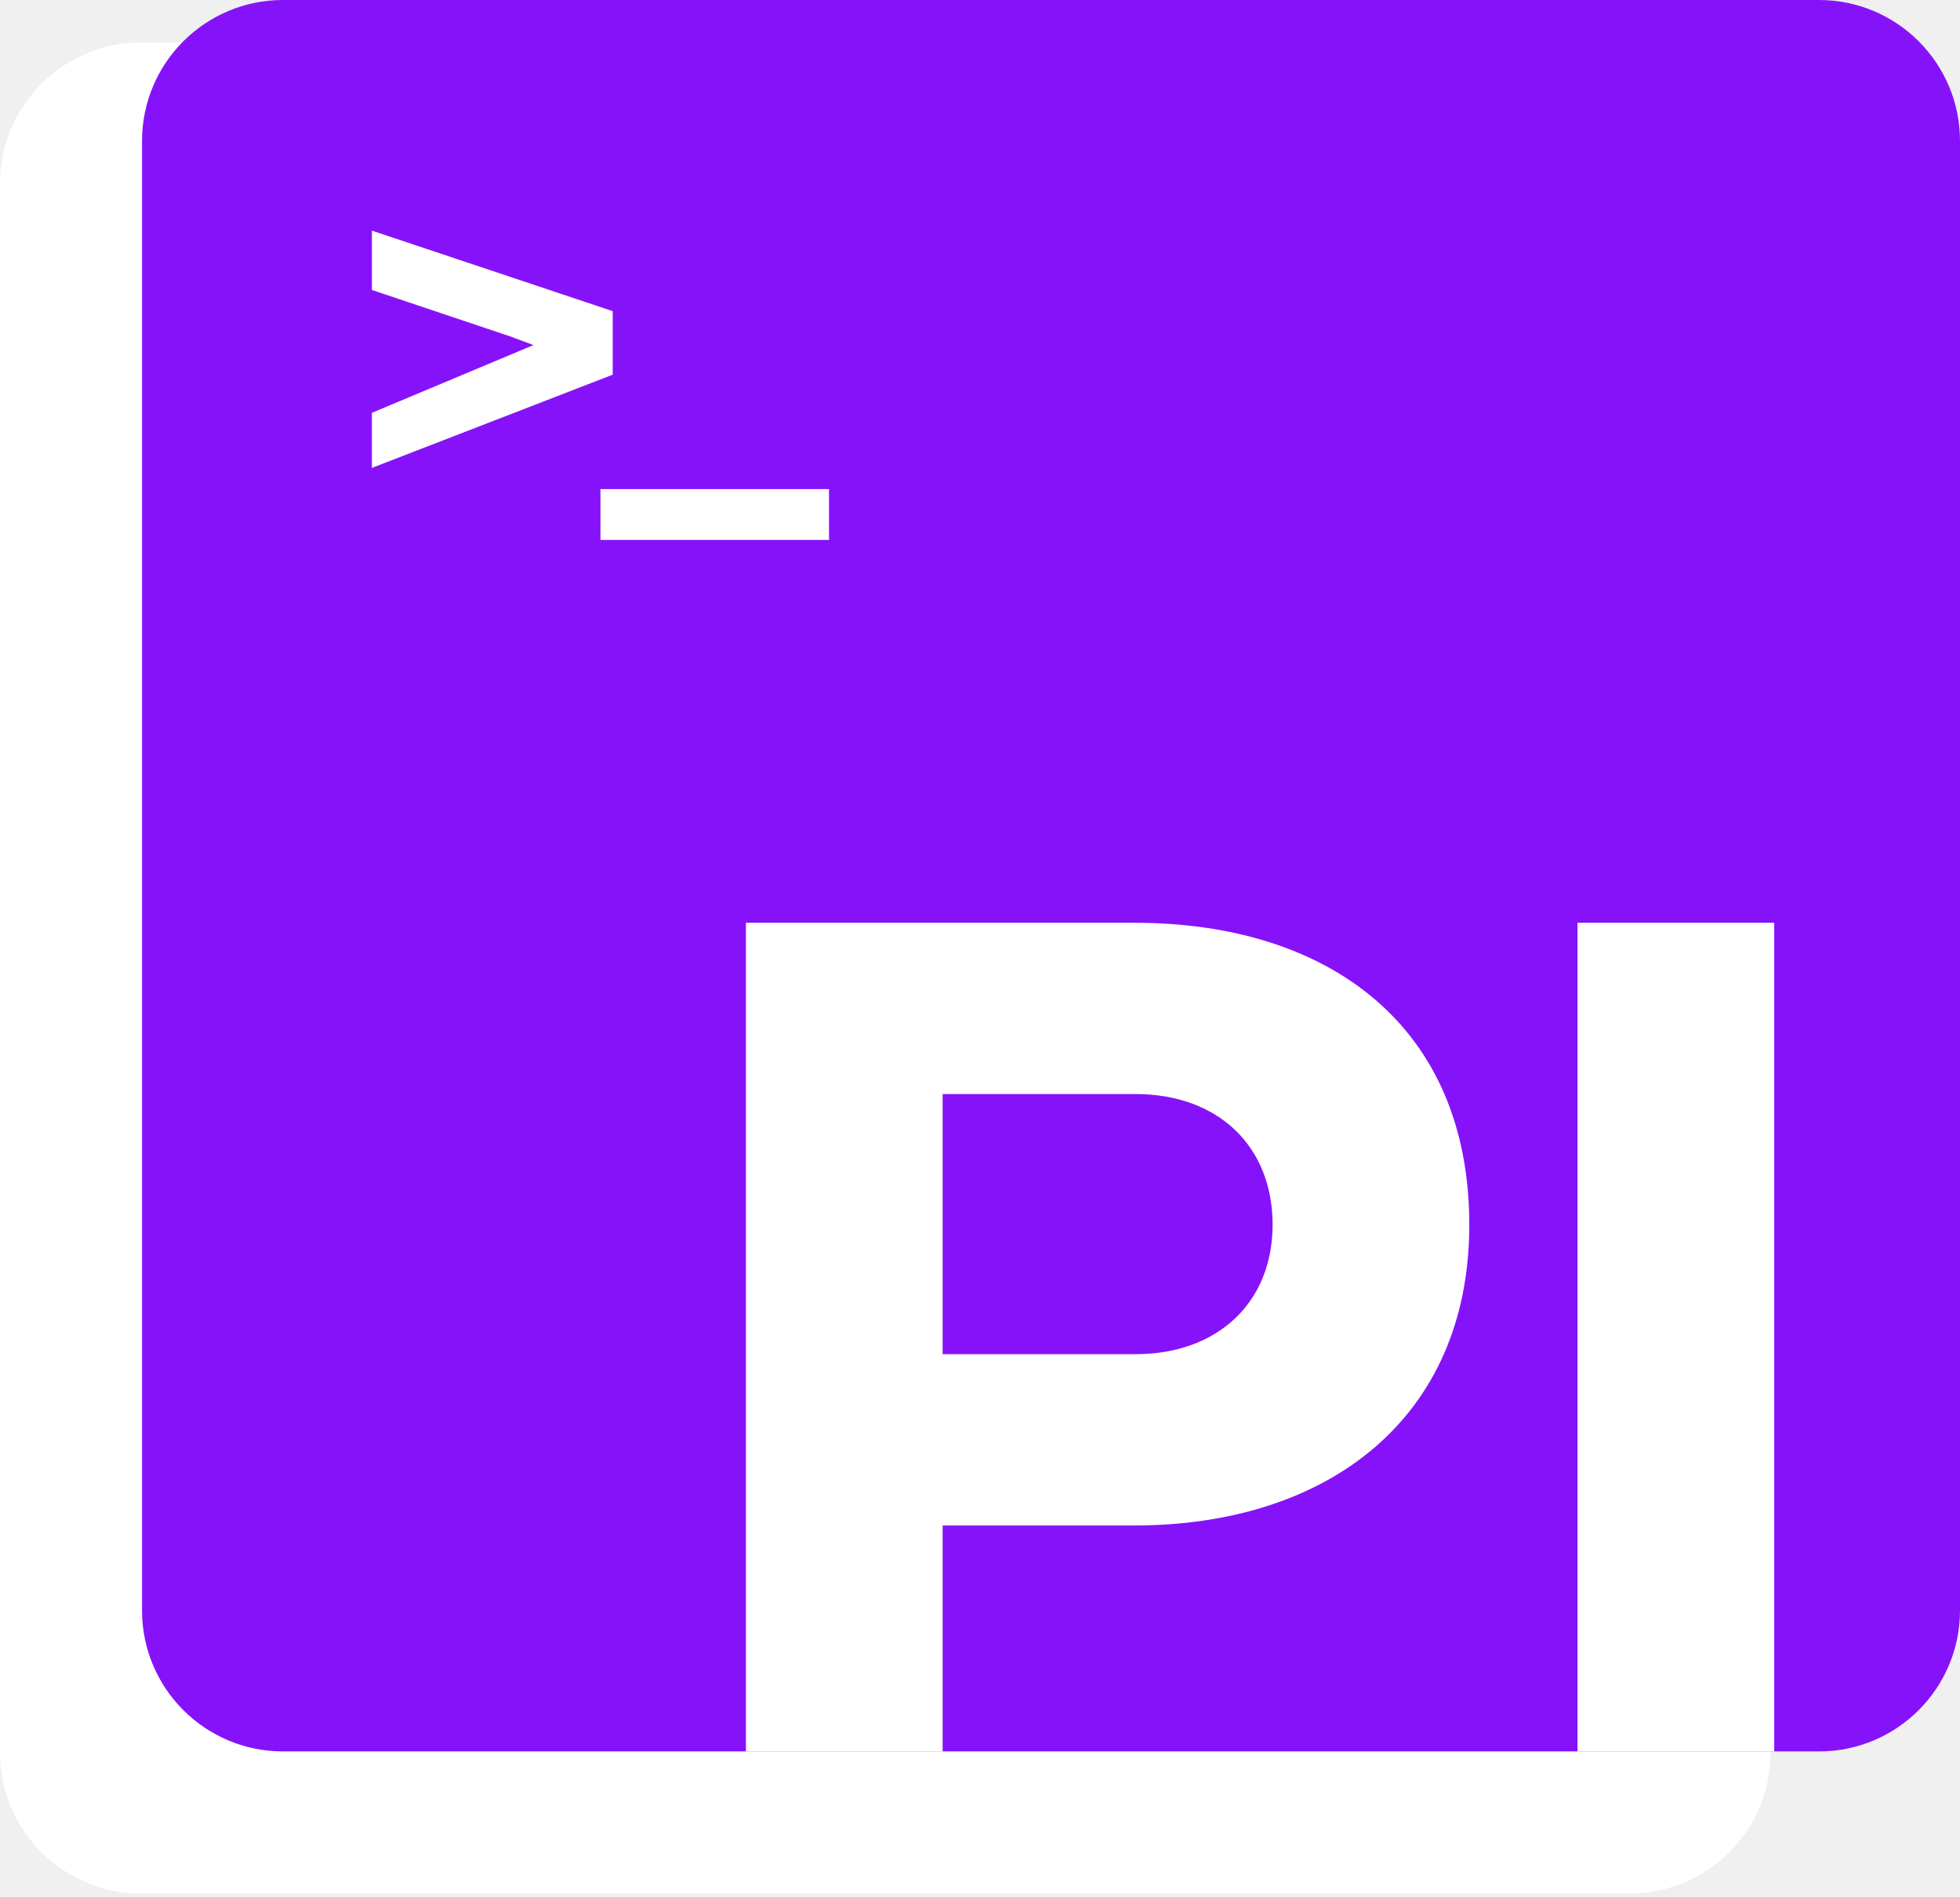
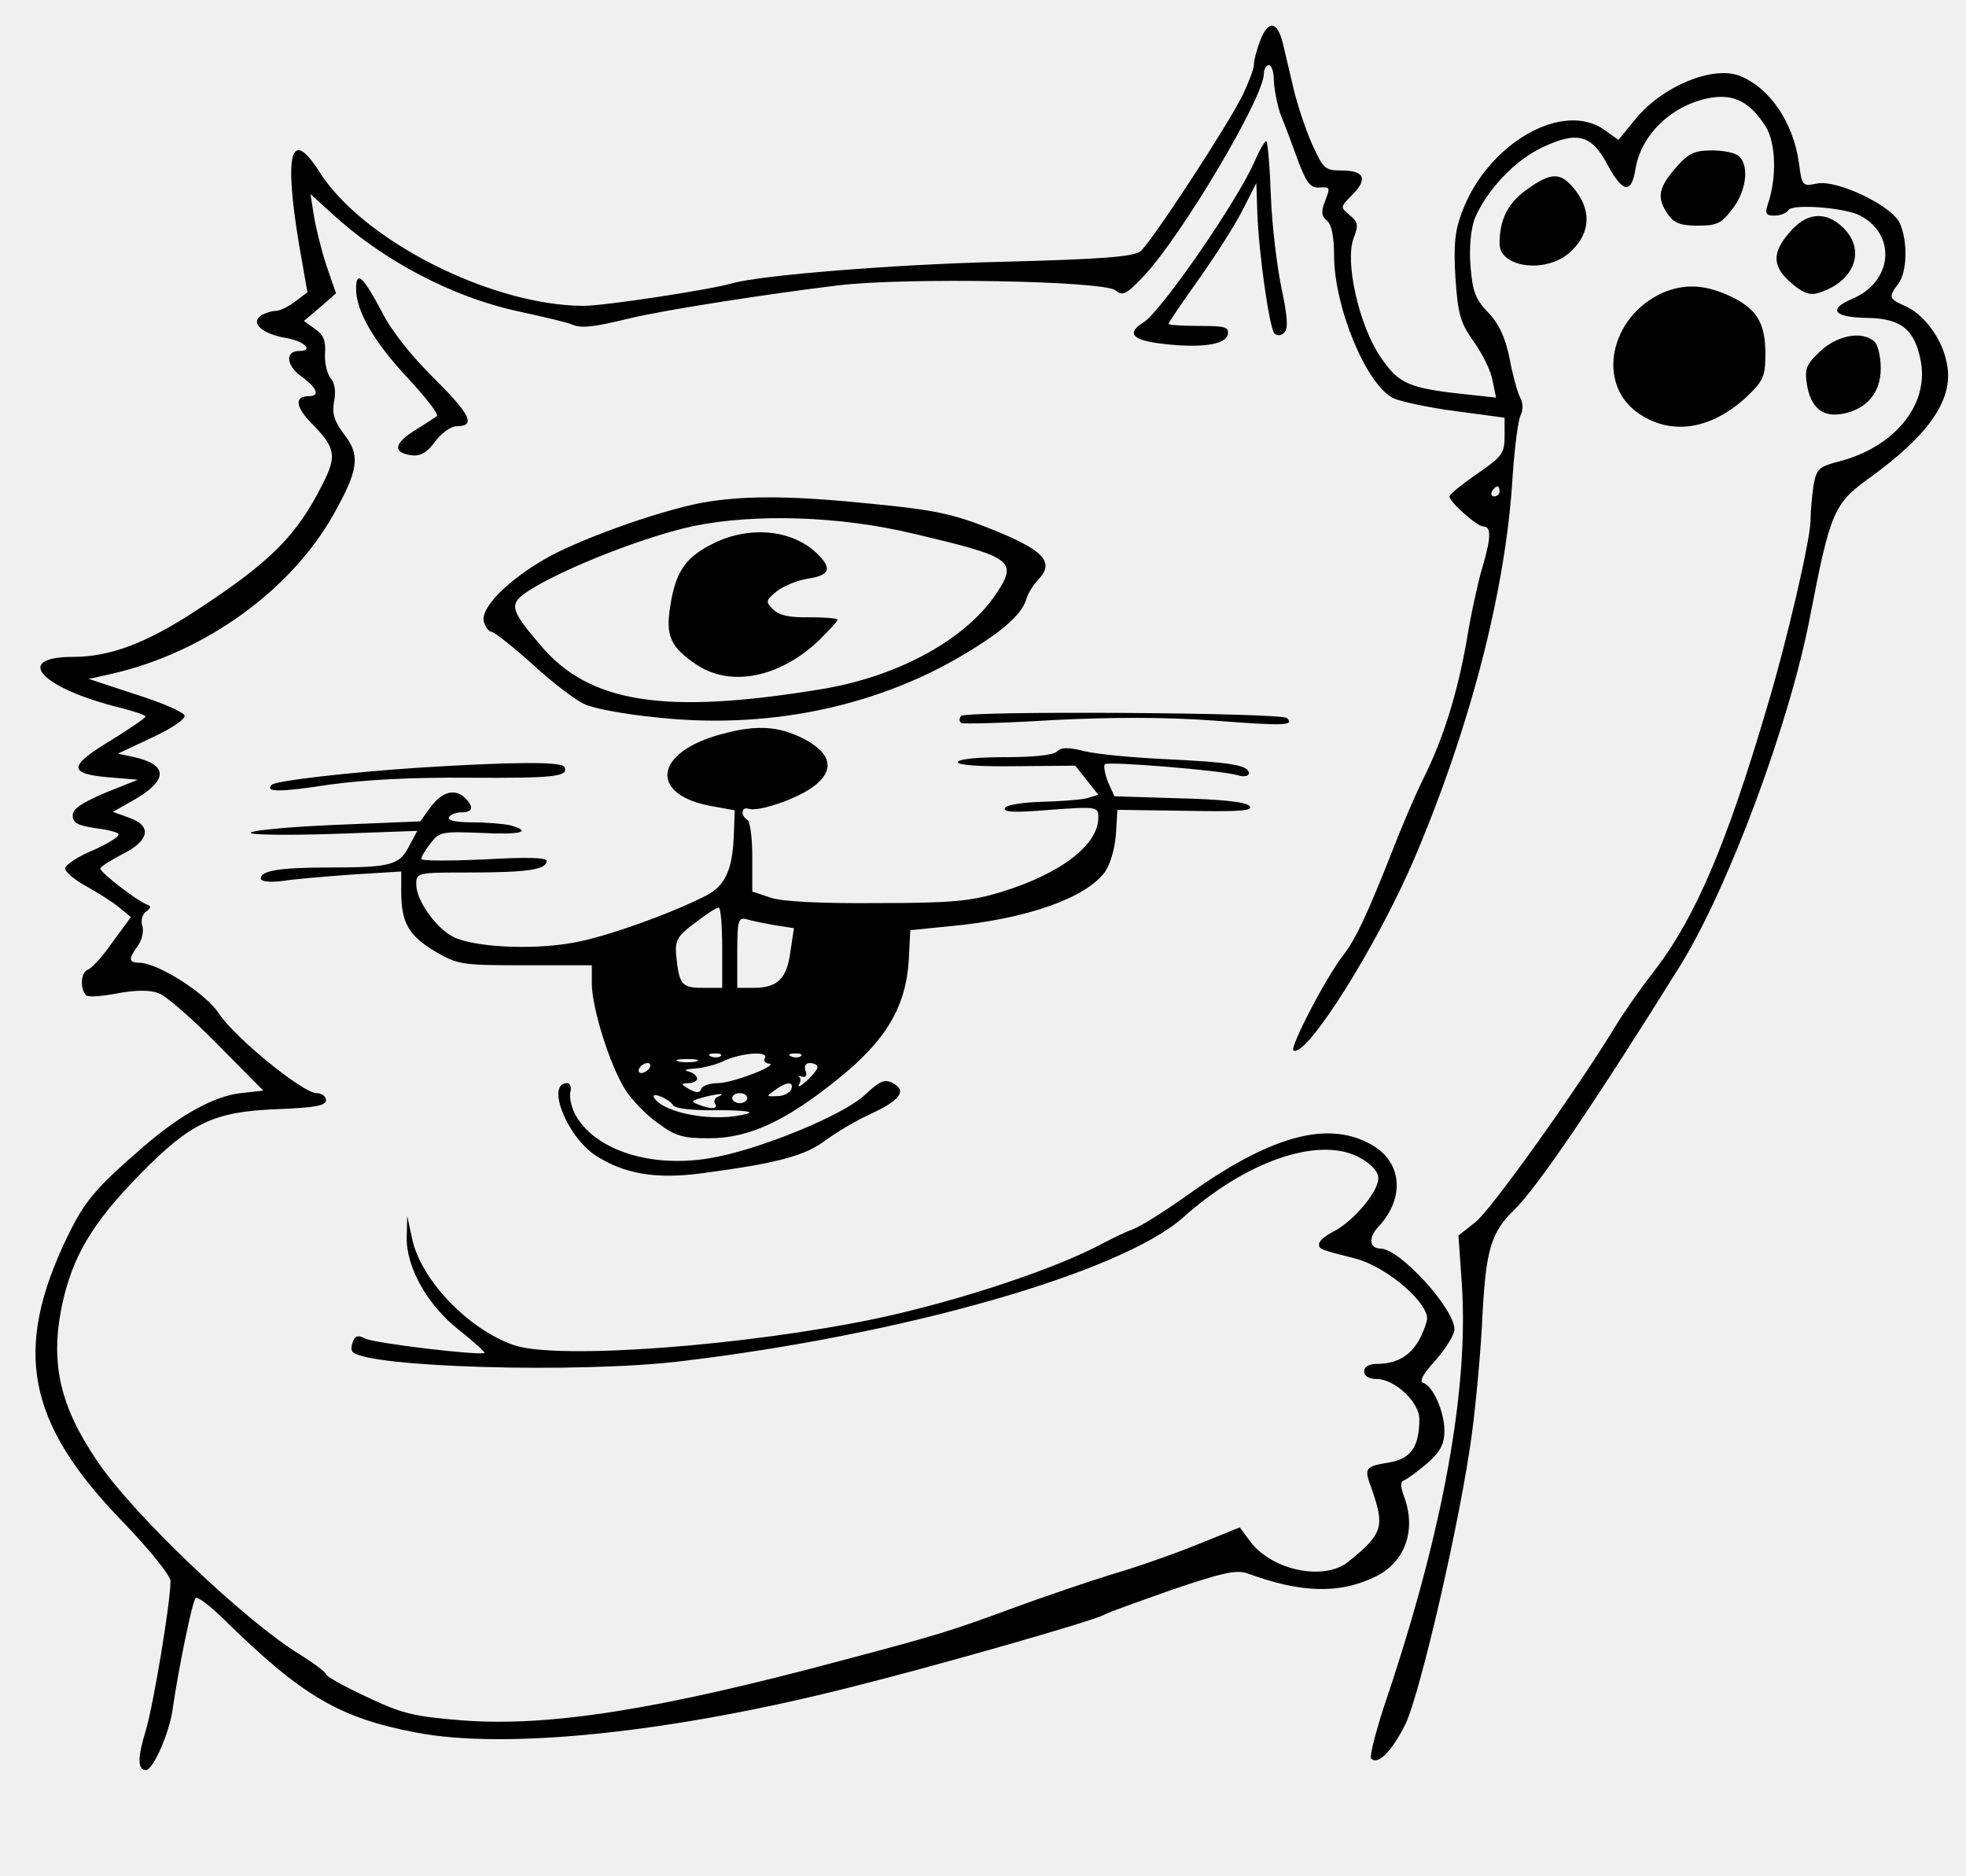
- <svg xmlns="http://www.w3.org/2000/svg" width="278" height="269" viewBox="0 0 278 269" fill="none">
-   <rect y="6.044" width="251.14" height="262.556" rx="20" fill="white" />
-   <g clip-path="url(#clip0_1721_369)">
-     <rect x="20.145" width="257.855" height="248.454" rx="20" fill="#8612FA" />
-     <path d="M105.8 265H133.7V216.4H160.88C188.24 216.4 208.4 201.28 208.4 173.74C208.4 145.66 188.6 130.9 160.88 130.9H105.8V265ZM133.7 192.1V155.2H161.06C172.76 155.2 180.5 162.58 180.5 173.74C180.5 184.72 172.76 192.1 161.06 192.1H133.7ZM223.749 265H251.649V130.9H223.749V265Z" fill="white" />
-     <path d="M86.902 53.153L52.747 66.376L52.746 58.562L82.85 45.94L86.902 53.153Z" fill="white" />
-     <path d="M86.903 53.153L72.43 47.743L52.748 41.133L52.748 32.716L86.903 44.137L86.903 53.153Z" fill="white" />
-     <path d="M117.584 69.381V76.594H85.166V69.381H117.584Z" fill="white" />
+ <svg xmlns="http://www.w3.org/2000/svg" version="1.0" width="392pt" height="374pt" viewBox="0 0 392 374" preserveAspectRatio="xMidYMid meet">
+   <g transform="translate(0,374) scale(0.1,-0.1)" fill="#000000" stroke="none">
+     <path d="M2512 3657 c-7 -18 -12 -39 -12 -47 0 -7 -10 -34 -22 -59 -28 -58 -182 -294 -204 -312 -13 -11 -78 -16 -273 -21 -217 -5 -486 -27 -541 -43 -45 -13 -255 -45 -297 -45 -184 1 -439 130 -526 267 -57 90 -71 39 -41 -143 l17 -97 -24 -18 c-13 -10 -31 -19 -39 -19 -8 0 -21 -4 -29 -9 -23 -15 2 -37 49 -45 37 -6 57 -26 26 -26 -28 0 -25 -29 4 -50 32 -23 39 -40 16 -40 -30 0 -27 -22 7 -56 46 -47 49 -63 20 -120 -52 -103 -103 -154 -251 -251 -99 -65 -172 -93 -246 -93 -121 0 -65 -62 92 -101 28 -7 52 -15 52 -18 0 -3 -31 -24 -68 -47 -85 -51 -87 -67 -7 -74 l60 -5 -65 -26 c-47 -20 -65 -32 -65 -45 0 -15 10 -20 42 -25 24 -3 46 -8 49 -12 4 -4 -18 -18 -49 -32 -32 -13 -57 -30 -57 -37 0 -7 19 -23 43 -36 23 -13 52 -31 65 -42 l23 -19 -36 -49 c-19 -28 -42 -53 -50 -56 -14 -5 -16 -38 -3 -51 3 -4 31 -2 62 4 38 7 65 7 83 0 14 -5 67 -51 117 -102 l91 -92 -45 -5 c-53 -6 -120 -43 -193 -106 -97 -84 -118 -109 -152 -179 -110 -227 -82 -372 109 -569 53 -55 96 -108 96 -119 0 -43 -34 -246 -49 -297 -17 -55 -17 -80 0 -80 14 0 46 72 53 120 12 83 39 215 46 223 3 4 29 -15 57 -43 156 -153 230 -196 382 -225 180 -35 511 0 866 90 180 45 479 131 505 144 8 5 70 27 138 51 100 34 128 40 150 32 106 -39 182 -41 253 -7 61 29 84 94 58 162 -7 20 -7 29 1 31 7 3 27 18 46 34 26 23 34 38 34 65 0 38 -23 89 -42 95 -9 3 0 19 25 46 20 23 37 50 37 61 0 41 -108 160 -147 161 -23 0 -25 22 -5 43 54 58 48 129 -13 164 -88 50 -203 18 -371 -103 -44 -31 -90 -60 -104 -65 -14 -5 -41 -18 -60 -28 -94 -51 -287 -115 -450 -150 -262 -55 -636 -83 -724 -54 -92 31 -189 132 -205 216 l-9 42 -1 -41 c-2 -61 42 -138 105 -187 29 -23 51 -43 50 -45 -7 -6 -221 19 -239 29 -13 7 -19 5 -23 -6 -4 -9 -4 -18 -1 -21 30 -31 449 -43 652 -19 447 53 880 177 1004 287 124 111 266 161 347 122 24 -12 40 -27 42 -41 4 -25 -47 -87 -89 -109 -16 -8 -29 -19 -29 -25 0 -10 1 -11 73 -29 64 -17 150 -92 142 -124 -17 -59 -48 -86 -100 -86 -16 0 -25 -6 -25 -15 0 -9 9 -15 24 -15 37 0 86 -46 86 -80 0 -54 -16 -78 -57 -86 -53 -9 -54 -10 -37 -56 25 -73 21 -87 -47 -142 -48 -40 -154 -18 -197 41 l-20 27 -79 -32 c-44 -18 -122 -46 -174 -61 -52 -16 -139 -46 -194 -66 -127 -47 -156 -56 -345 -106 -365 -98 -583 -133 -757 -120 -99 8 -120 13 -192 47 -45 21 -81 41 -81 45 0 4 -24 22 -53 40 -109 67 -332 279 -403 385 -74 109 -94 194 -71 308 21 100 60 166 157 265 101 103 147 124 272 129 76 3 98 7 98 18 0 8 -9 14 -19 14 -27 0 -162 110 -194 158 -26 41 -123 102 -159 102 -22 0 -22 8 -3 34 8 11 12 29 9 39 -4 11 0 24 7 29 10 7 11 11 2 14 -22 9 -93 64 -93 72 1 4 20 16 43 28 55 27 61 57 15 73 l-33 12 39 22 c71 40 73 71 4 87 l-33 7 68 32 c39 18 67 37 65 44 -2 7 -46 26 -97 42 l-94 31 49 11 c184 43 354 166 439 317 50 89 54 118 21 160 -20 27 -24 41 -20 65 4 19 2 37 -7 47 -7 9 -12 31 -11 49 2 25 -3 38 -20 49 l-22 16 32 27 32 28 -19 55 c-10 30 -21 75 -25 99 l-7 44 43 -39 c102 -94 241 -167 372 -195 50 -11 98 -22 106 -26 19 -8 41 -6 115 12 70 17 277 49 417 66 135 16 529 9 552 -10 15 -12 21 -9 58 30 76 82 238 355 238 402 0 9 5 17 10 17 6 0 10 -15 10 -32 1 -18 7 -49 14 -68 8 -19 23 -60 34 -90 16 -43 25 -55 41 -54 24 1 24 2 12 -30 -7 -18 -6 -28 5 -36 9 -8 14 -32 14 -69 0 -103 64 -258 118 -285 15 -7 71 -19 125 -26 l97 -13 0 -37 c0 -34 -5 -41 -55 -75 -30 -21 -55 -41 -55 -45 0 -11 55 -60 68 -60 16 0 15 -24 -3 -84 -8 -27 -22 -90 -30 -140 -19 -109 -47 -199 -88 -281 -16 -32 -44 -98 -62 -145 -49 -124 -72 -173 -96 -204 -34 -43 -108 -185 -100 -191 26 -15 168 211 242 385 112 264 182 537 195 760 4 58 11 113 16 122 5 10 5 25 -1 35 -5 10 -15 45 -21 78 -9 43 -21 69 -43 92 -26 27 -31 43 -35 93 -3 36 1 73 8 93 24 58 81 118 137 144 69 32 97 24 129 -37 30 -55 47 -57 55 -7 11 69 74 129 150 142 47 8 79 -9 110 -58 20 -33 22 -101 4 -154 -6 -19 -4 -23 13 -23 12 0 24 5 28 11 8 13 113 5 143 -11 74 -39 64 -133 -16 -166 -49 -21 -37 -37 30 -38 68 -1 95 -23 107 -87 16 -88 -54 -172 -166 -200 -37 -10 -42 -14 -48 -47 -3 -21 -6 -52 -6 -70 0 -37 -47 -240 -86 -370 -81 -275 -143 -420 -223 -525 -29 -37 -64 -87 -79 -112 -77 -127 -251 -371 -281 -393 l-33 -26 7 -100 c13 -206 -37 -484 -147 -814 -23 -67 -38 -125 -34 -129 13 -14 41 14 68 68 30 62 111 413 133 581 8 61 18 167 21 237 7 129 17 164 64 209 45 44 162 216 330 486 96 155 218 482 259 696 40 207 47 225 116 275 125 90 173 162 156 234 -10 48 -46 95 -83 111 -32 14 -33 18 -13 44 18 24 19 85 3 121 -16 35 -125 87 -165 79 -29 -6 -30 -5 -36 40 -11 82 -59 152 -119 175 -53 20 -151 -20 -205 -84 l-36 -44 -28 20 c-83 59 -233 -27 -284 -164 -14 -37 -17 -65 -13 -131 5 -74 10 -90 37 -128 17 -24 34 -58 37 -77 l7 -34 -64 7 c-111 12 -131 21 -167 75 -42 62 -71 189 -53 236 10 26 9 32 -8 46 -19 16 -19 16 6 41 31 32 23 48 -23 48 -32 0 -36 4 -58 53 -13 29 -29 78 -36 107 -7 30 -17 72 -22 93 -11 46 -30 48 -46 4z m478 -897 c0 -5 -5 -10 -11 -10 -5 0 -7 5 -4 10 3 6 8 10 11 10 2 0 4 -4 4 -10z" />
+     <path d="M2501 3417 c-34 -78 -185 -297 -221 -320 -34 -21 -23 -35 33 -42 79 -10 131 -3 135 18 3 15 -5 17 -57 17 -34 0 -61 2 -61 4 0 3 26 41 58 86 32 45 72 107 88 138 l29 57 2 -60 c3 -82 24 -228 34 -240 6 -5 13 -5 20 2 8 8 6 33 -6 89 -9 44 -19 126 -21 183 -2 57 -6 106 -9 109 -2 3 -13 -16 -24 -41z" />
+     <path d="M3341 3405 c-35 -40 -38 -60 -15 -93 12 -17 25 -22 59 -22 38 0 47 4 69 33 28 36 34 85 14 105 -7 7 -31 12 -54 12 -35 0 -47 -5 -73 -35z" />
+     <path d="M3043 3361 c-37 -27 -53 -59 -53 -107 0 -47 90 -60 138 -19 41 35 47 80 15 123 -30 40 -49 40 -100 3z" />
+     <path d="M3574 3283 c-41 -44 -42 -72 -5 -105 23 -21 38 -27 54 -23 73 21 99 84 53 130 -33 33 -70 32 -102 -2z" />
+     <path d="M710 3164 c0 -45 37 -108 105 -180 35 -38 61 -71 56 -74 -4 -3 -24 -16 -45 -29 -41 -26 -43 -44 -5 -49 18 -2 31 6 47 28 12 16 31 30 42 30 39 0 29 22 -42 93 -45 44 -87 96 -106 134 -38 72 -52 85 -52 47z" />
+     <path d="M3315 3156 c-106 -48 -133 -183 -47 -241 65 -44 144 -32 215 34 33 32 37 40 37 86 0 62 -18 91 -74 116 -48 22 -89 23 -131 5z" />
+     <path d="M3630 3040 c-29 -27 -32 -35 -27 -68 8 -46 32 -65 72 -57 47 9 75 42 75 90 0 22 -5 46 -12 53 -23 23 -74 14 -108 -18z" />
+     <path d="M1415 2740 c-81 -12 -244 -69 -320 -110 -81 -45 -139 -103 -130 -131 4 -11 10 -19 15 -19 5 0 42 -29 81 -64 39 -36 86 -72 104 -80 17 -9 84 -21 147 -27 213 -23 422 19 593 116 87 50 131 87 141 119 3 12 15 31 26 42 31 34 7 58 -96 99 -75 30 -112 38 -235 50 -156 16 -245 17 -326 5z m405 -64 c200 -47 211 -54 165 -122 -61 -90 -195 -163 -345 -188 -314 -52 -465 -29 -563 88 -62 73 -64 82 -18 111 71 44 230 106 324 126 123 25 291 20 437 -15z" />
+     <path d="M1418 2654 c-53 -27 -72 -57 -82 -126 -9 -57 2 -79 52 -113 68 -46 166 -27 245 48 20 20 37 38 37 41 0 3 -25 5 -56 5 -40 -1 -61 4 -73 16 -15 15 -14 18 8 36 13 10 41 22 62 25 45 7 49 21 16 52 -50 47 -137 54 -209 16z" />
+     <path d="M1916 2312 c-4 -6 -3 -12 1 -14 5 -2 87 0 183 6 120 6 221 6 320 -1 143 -11 161 -10 146 5 -12 11 -643 15 -650 4z" />
+     <path d="M1439 2276 c-136 -36 -146 -122 -18 -144 l44 -8 -2 -54 c-3 -66 -18 -97 -55 -116 -70 -36 -201 -83 -265 -94 -82 -15 -196 -9 -238 11 -35 17 -75 73 -75 105 0 24 1 24 108 24 114 0 152 6 152 23 0 7 -41 8 -125 3 -69 -3 -125 -3 -125 1 0 5 9 19 19 32 17 22 23 23 99 20 80 -4 105 2 60 15 -13 3 -47 6 -76 6 -33 0 -51 4 -47 10 3 6 15 10 26 10 22 0 24 11 7 28 -20 20 -46 14 -69 -17 l-21 -29 -169 -7 c-93 -4 -169 -11 -169 -16 0 -4 75 -5 166 -2 l166 6 -16 -30 c-19 -38 -37 -43 -156 -43 -102 0 -140 -6 -140 -22 0 -6 17 -8 43 -5 23 4 86 9 140 13 l97 6 0 -40 c0 -62 15 -88 67 -119 46 -27 53 -28 181 -28 l132 0 0 -36 c0 -49 36 -163 66 -211 13 -21 43 -52 66 -68 35 -26 50 -30 102 -30 79 0 153 34 259 120 94 76 133 142 139 235 l3 60 80 8 c151 14 270 56 308 108 11 15 20 48 22 75 l3 49 138 -2 c107 -2 135 0 125 10 -8 8 -58 13 -141 15 l-128 4 -13 29 c-6 16 -9 32 -6 35 6 6 231 -12 265 -22 12 -4 22 -2 22 4 0 16 -37 22 -165 28 -66 3 -139 10 -163 16 -32 8 -46 8 -55 -1 -7 -7 -47 -11 -104 -11 -55 0 -93 -4 -93 -10 0 -6 45 -9 117 -8 l117 1 23 -29 23 -29 -23 -7 c-12 -3 -52 -6 -89 -7 -38 -1 -70 -6 -74 -12 -5 -9 19 -10 90 -4 94 7 96 6 96 -15 0 -55 -74 -112 -194 -149 -60 -18 -96 -22 -247 -22 -112 -1 -191 3 -213 11 l-36 12 0 68 c0 38 -4 72 -10 75 -14 9 -12 27 3 22 19 -6 92 18 127 43 46 33 39 68 -20 98 -49 24 -92 27 -161 8z m1 -426 l0 -80 -39 0 c-42 0 -47 6 -53 67 -2 27 3 37 37 62 22 17 43 31 48 31 4 0 7 -36 7 -80z m104 45 l39 -6 -7 -47 c-7 -54 -26 -72 -73 -72 l-33 0 0 71 c0 62 2 70 18 66 9 -3 34 -8 56 -12z m-107 -261 c-3 -3 -12 -4 -19 -1 -8 3 -5 6 6 6 11 1 17 -2 13 -5z m88 -4 c-3 -5 0 -10 7 -11 26 -1 -68 -38 -99 -39 -17 0 -33 -5 -35 -12 -3 -8 -9 -8 -24 0 -17 10 -17 11 -1 12 9 0 17 4 17 9 0 5 -8 12 -17 14 -11 3 -5 5 12 6 17 1 44 8 60 16 36 16 89 19 80 5z m72 4 c-3 -3 -12 -4 -19 -1 -8 3 -5 6 6 6 11 1 17 -2 13 -5z m-209 -11 c-10 -2 -26 -2 -35 0 -10 3 -2 5 17 5 19 0 27 -2 18 -5z m-93 -13 c-3 -5 -11 -10 -16 -10 -6 0 -7 5 -4 10 3 6 11 10 16 10 6 0 7 -4 4 -10z m335 2 c0 -5 -10 -17 -22 -28 -12 -10 -18 -14 -15 -7 4 6 4 13 0 16 -5 2 -2 2 6 0 8 -2 11 2 7 12 -3 9 0 15 9 15 8 0 15 -4 15 -8z m-52 -44 c-3 -7 -15 -14 -28 -14 -23 -1 -23 -1 -5 12 23 17 38 18 33 2z m-236 -32 c4 -7 41 -11 90 -10 49 0 73 -3 58 -7 -63 -18 -166 0 -186 32 -7 13 30 -2 38 -15z m90 17 c-6 -2 -10 -9 -6 -14 6 -11 -7 -12 -33 -2 -16 6 -15 8 7 14 29 8 51 10 32 2z m58 -3 c0 -5 -7 -10 -15 -10 -8 0 -15 5 -15 10 0 6 7 10 15 10 8 0 15 -4 15 -10z" />
+     <path d="M835 2209 c-137 -9 -285 -26 -293 -34 -15 -15 16 -15 113 0 72 10 166 15 281 14 168 -1 200 2 189 22 -7 10 -101 10 -290 -2z" />
+     <path d="M1725 1557 c-44 -42 -217 -112 -311 -127 -115 -19 -223 15 -264 82 -10 16 -15 38 -13 49 3 10 0 19 -6 19 -43 0 -1 -106 56 -144 57 -37 120 -48 211 -36 151 20 208 35 248 66 22 16 62 40 91 53 58 27 72 46 43 61 -16 9 -26 4 -55 -23z" />
  </g>
-   <defs>
-     <clipPath id="clip0_1721_369">
-       <rect x="20.145" width="257.855" height="248.454" rx="20" fill="white" />
-     </clipPath>
-   </defs>
</svg>
